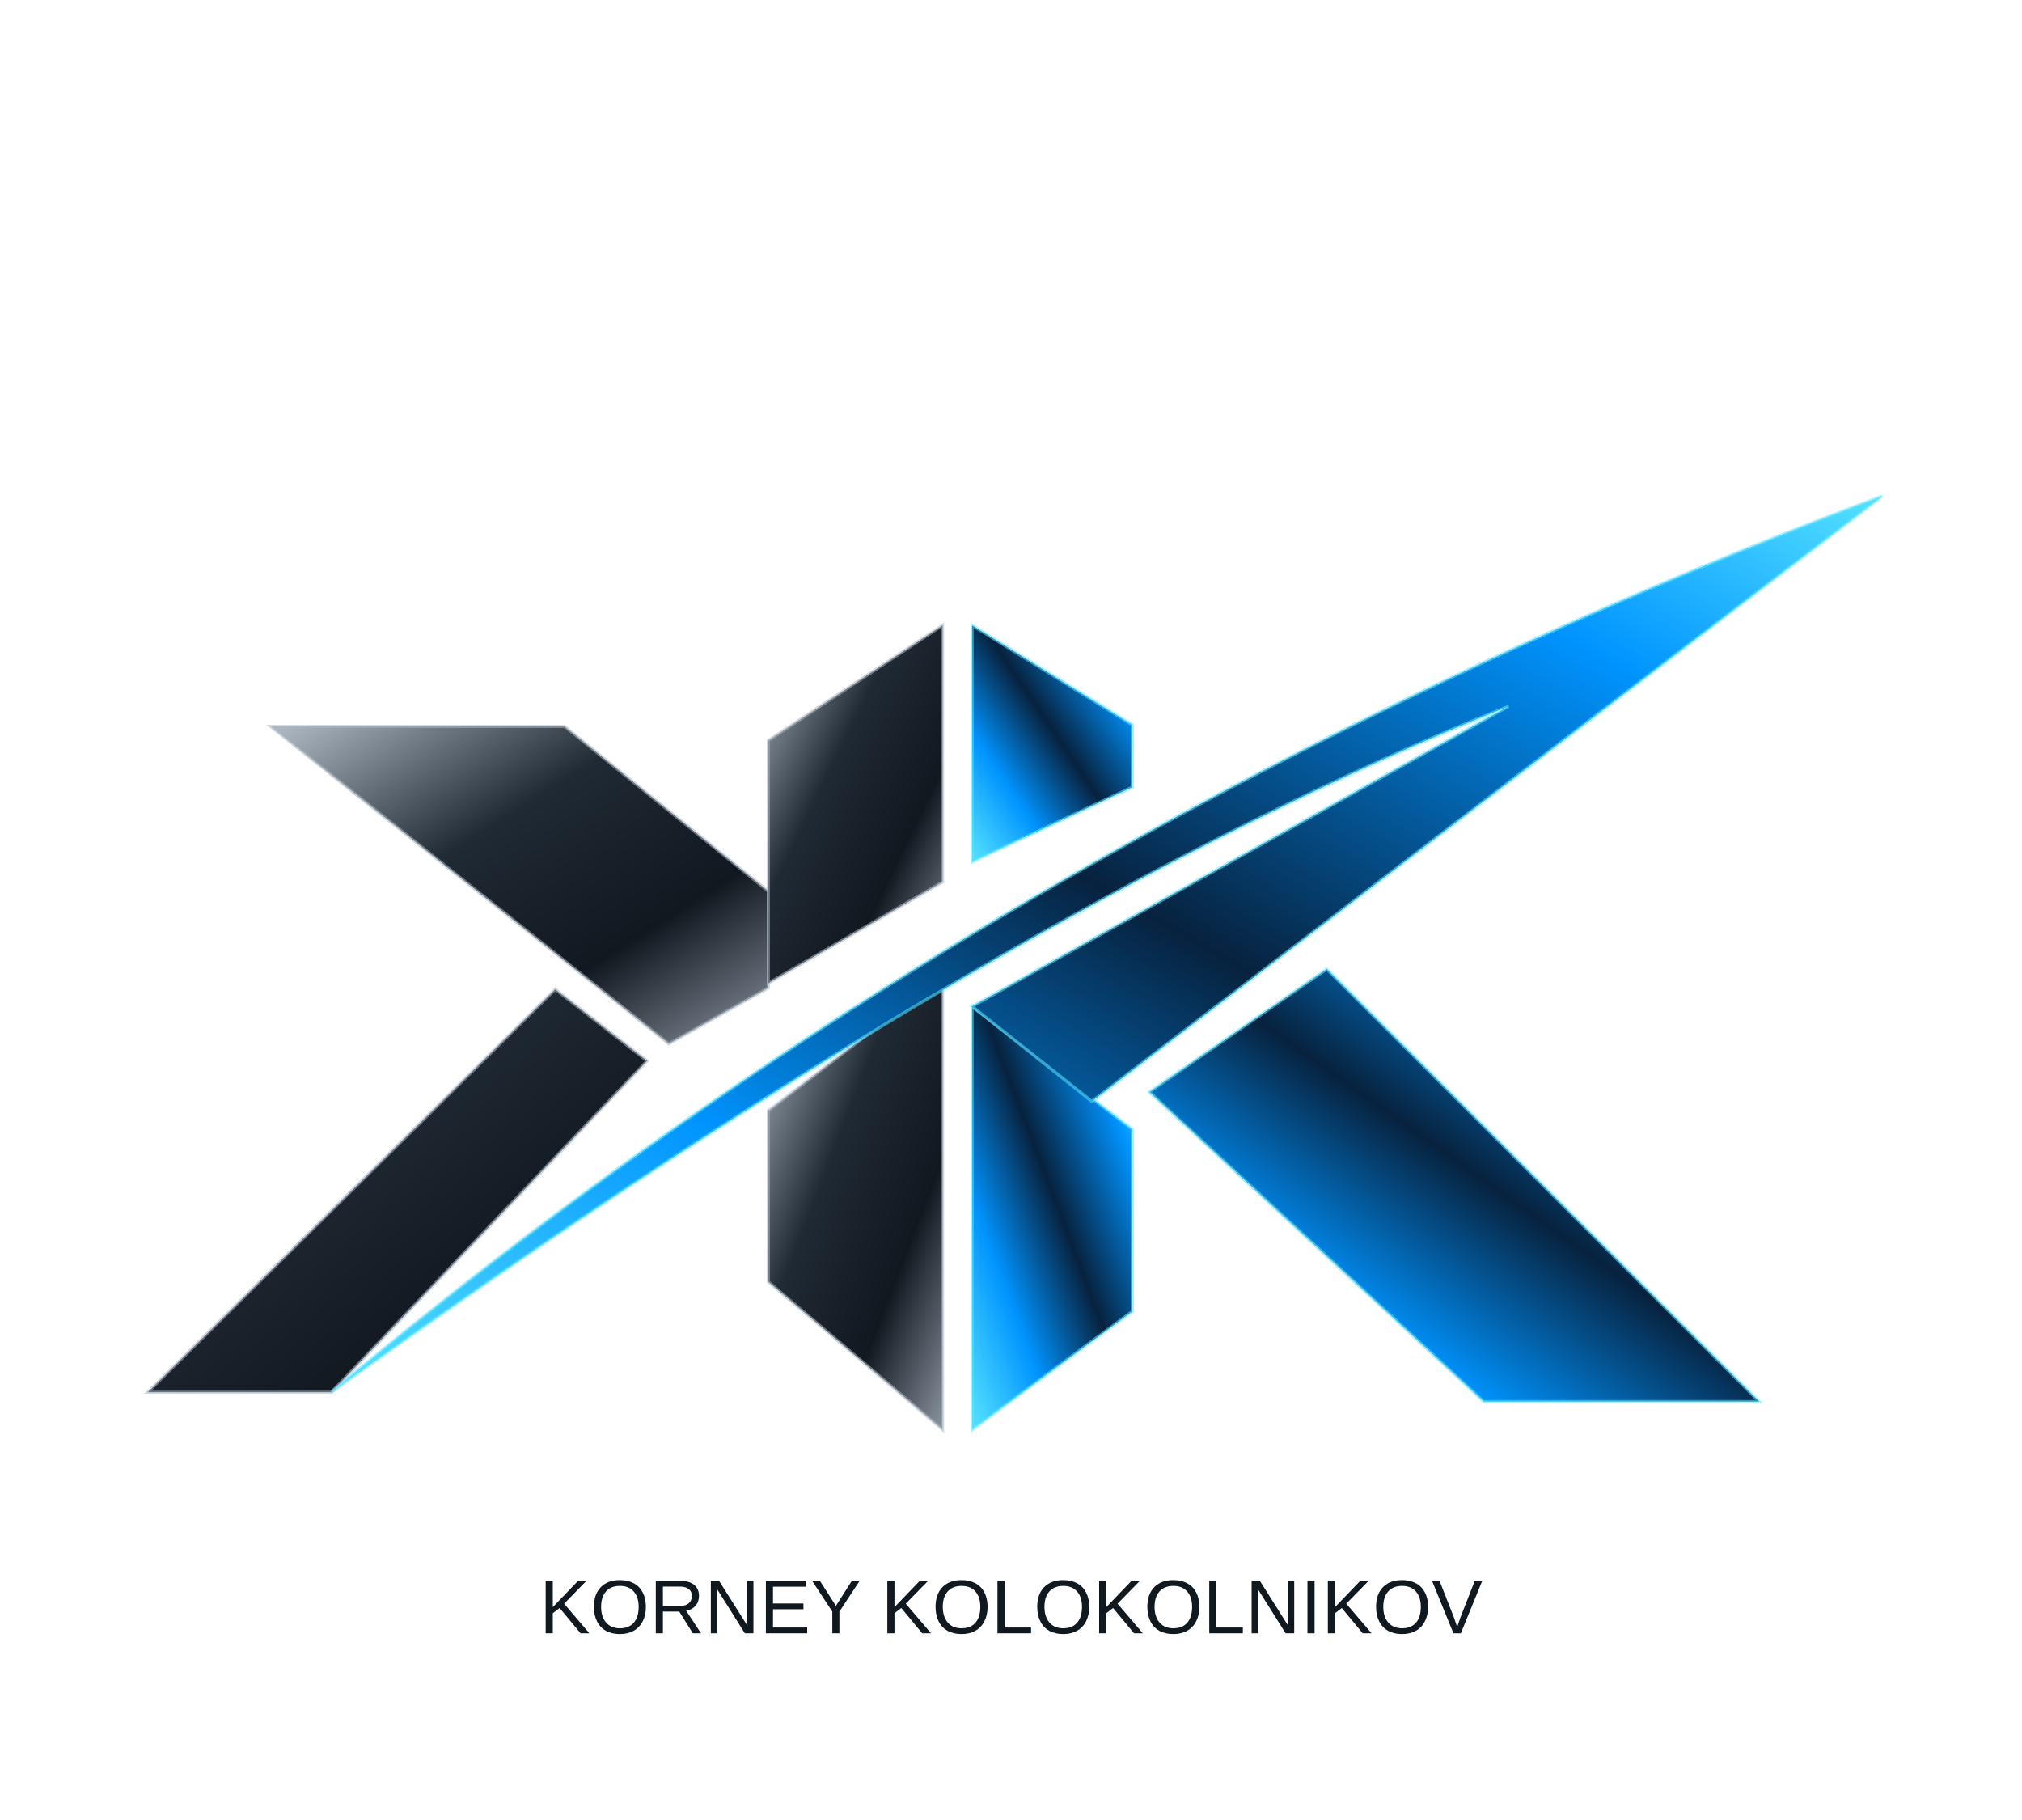
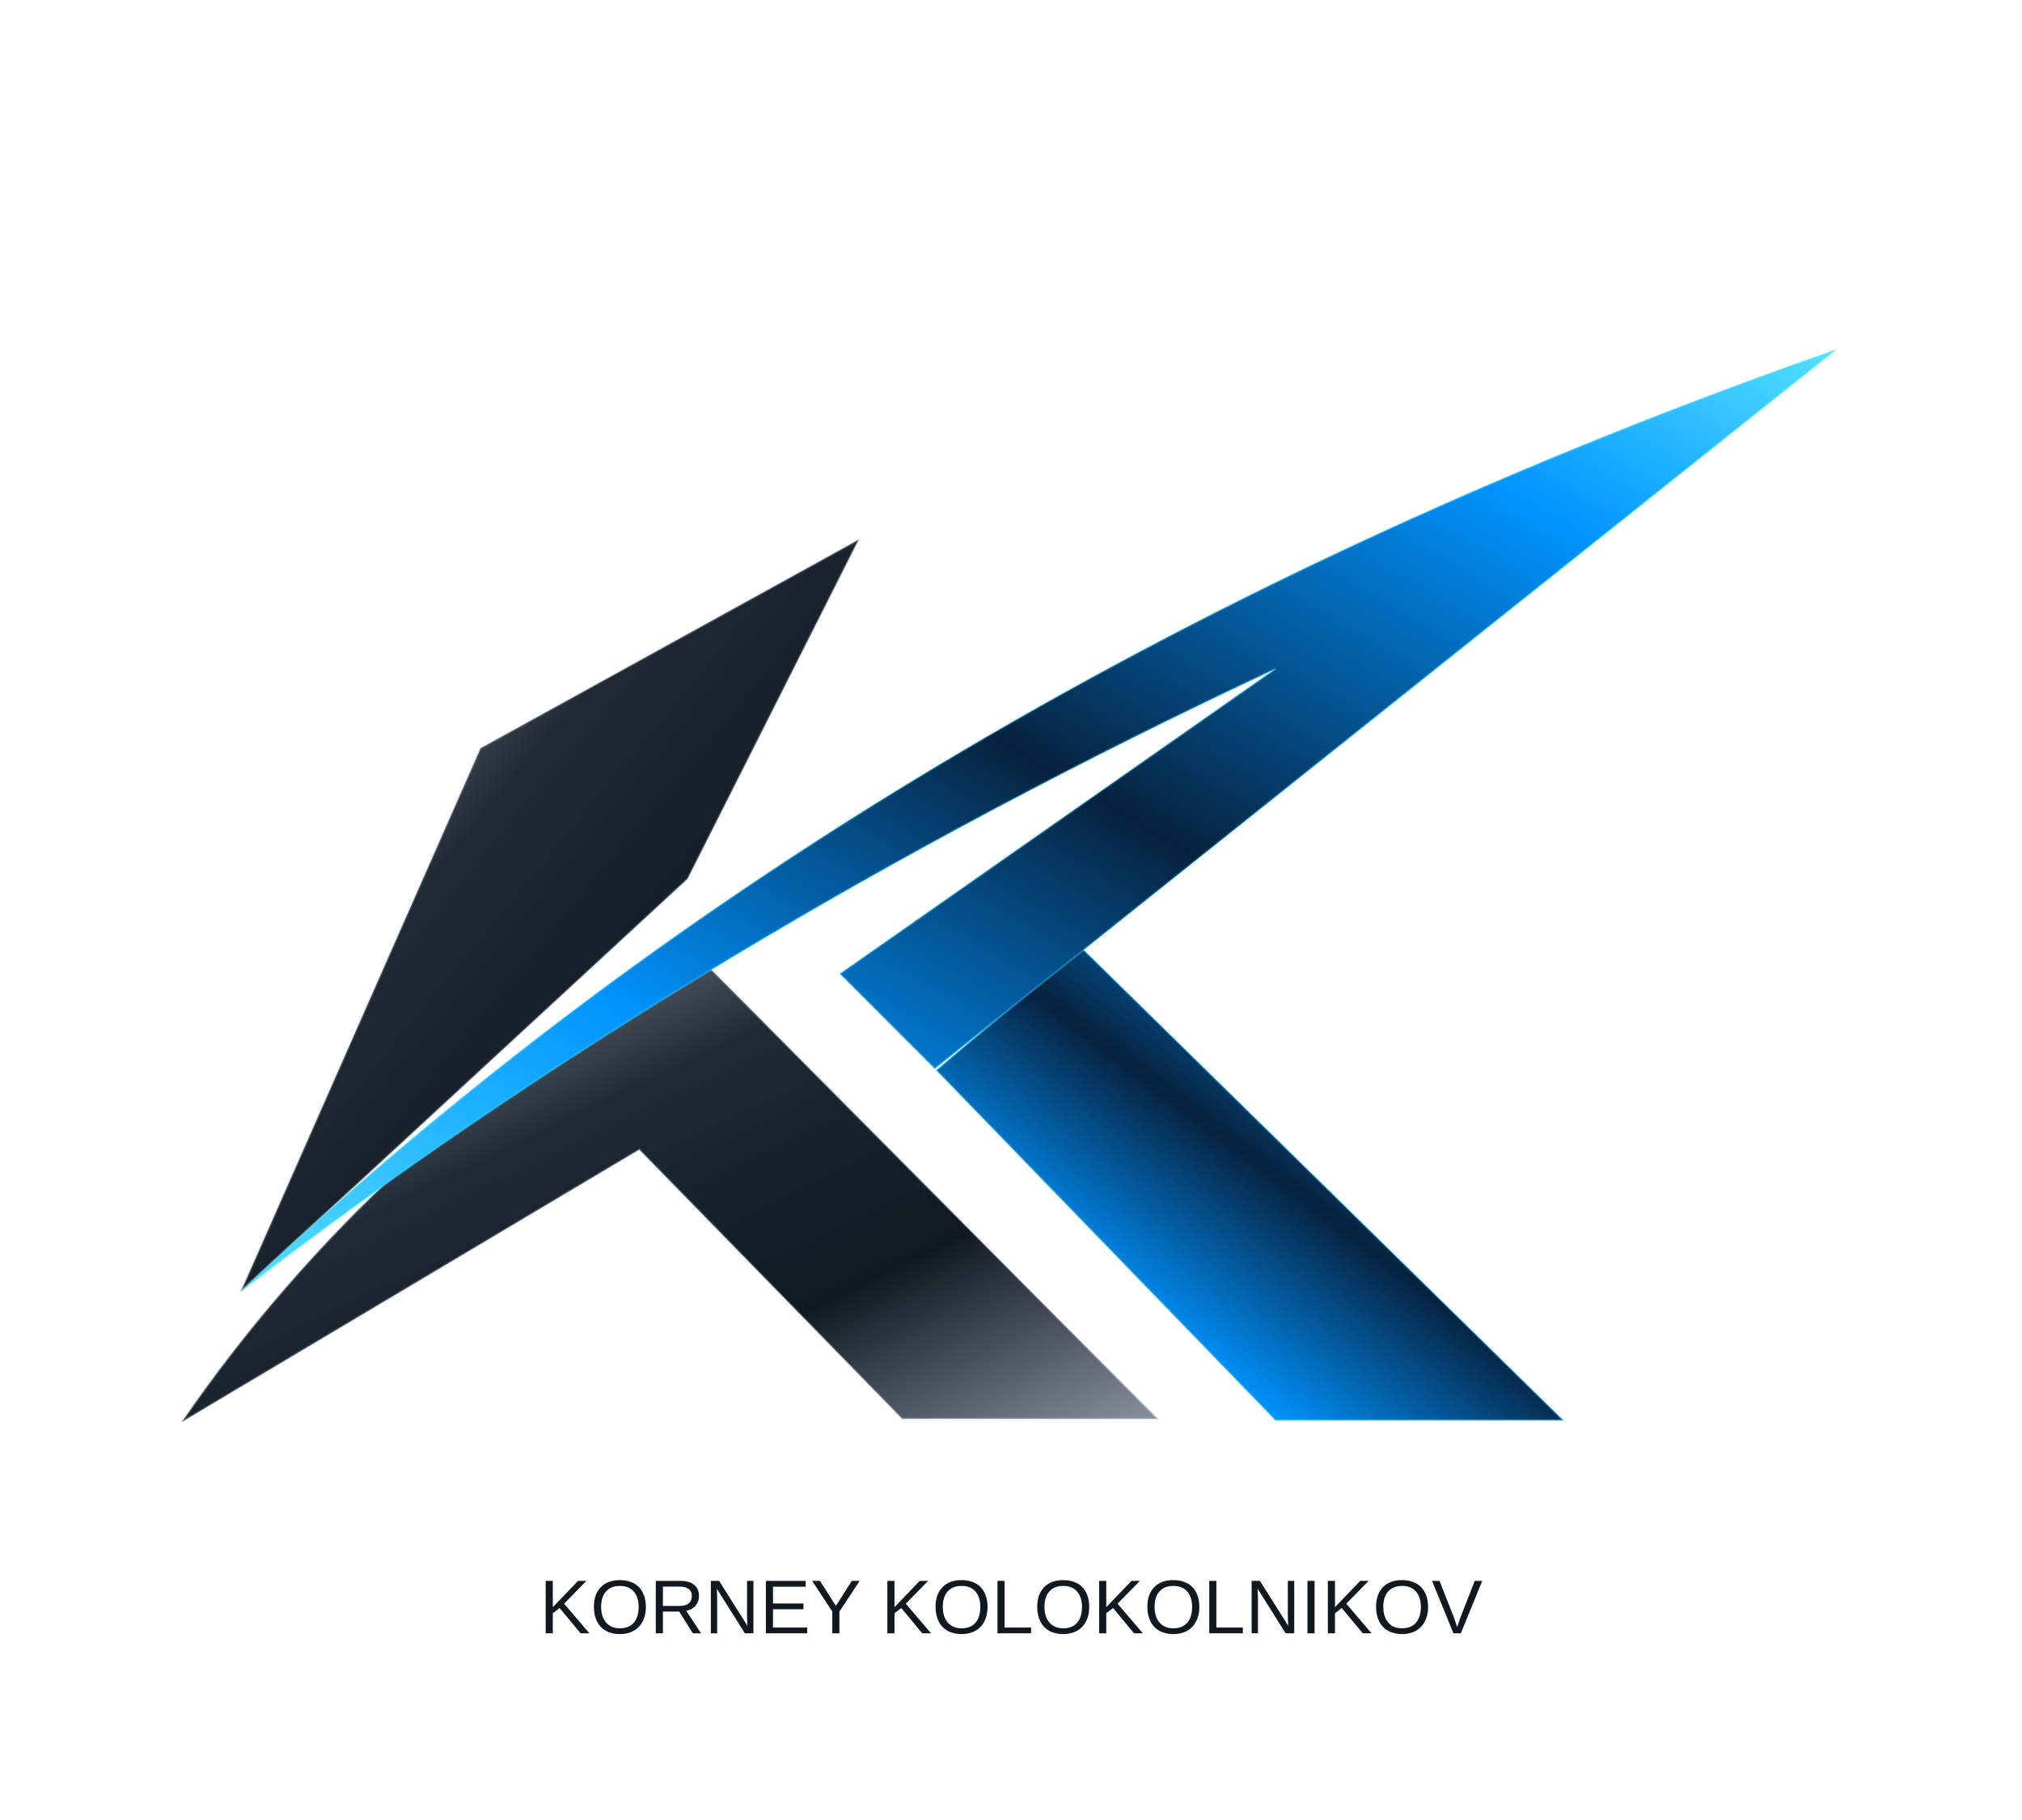
<svg xmlns="http://www.w3.org/2000/svg" role="img" viewBox="0 0 1300 1170">
  <defs>
    <linearGradient id="metal" x1="0" y1="0" x2="1" y2="1">
      <stop stop-color="#b3bdc8" />
      <stop offset=".38" stop-color="#202a34" />
      <stop offset=".7" stop-color="#101820" />
      <stop offset="1" stop-color="#8a949f" />
    </linearGradient>
    <linearGradient id="colour" x1="0" y1="1" x2="1" y2="0">
      <stop stop-color="#57e3ff" />
      <stop offset=".27" stop-color="#0094ff" />
      <stop offset=".53" stop-color="#07223e" />
      <stop offset=".82" stop-color="#0094ff" />
      <stop offset="1" stop-color="#57e3ff" />
    </linearGradient>
  </defs>
-   <g transform="translate(0 45)">
-     <path d="M174 422H363L494 528V590L430 626Z" fill="url(#metal)" stroke="#a9b5c3" stroke-opacity=".55" stroke-width="2" />
-     <path d="M95 850 357 591 416 637 213 850Z" fill="url(#metal)" stroke="#a9b5c3" stroke-opacity=".55" stroke-width="2" />
-     <path d="M494 431 606 357V522L494 587Z" fill="url(#metal)" stroke="#a9b5c3" stroke-opacity=".55" stroke-width="2" />
-     <path d="M494 669 606 583V874L494 779Z" fill="url(#metal)" stroke="#a9b5c3" stroke-opacity=".55" stroke-width="2" />
-     <path d="M625 357 728 421V461L625 509Z" fill="url(#colour)" stroke="#57e3ff" stroke-opacity=".55" stroke-width="2" />
-     <path d="M625 602 728 681V798L625 874Z" fill="url(#colour)" stroke="#57e3ff" stroke-opacity=".55" stroke-width="2" />
-     <path d="M739 657 853 578 1131 856H954Z" fill="url(#colour)" stroke="#57e3ff" stroke-opacity=".55" stroke-width="2" />
-     <path d="M213 850Q650 483 1210 274L702 663 625 602 970 409Q650 536 213 850Z" fill="url(#colour)" stroke="#57e3ff" stroke-opacity=".55" stroke-width="2" />
-   </g>
+   <path d="M155 830 309 481 552 347 442 565Z" fill="url(#metal)" stroke="#a9b5c3" stroke-opacity=".3" stroke-width="1.4" />
+   <path d="M117 914Q240 735 445 611L744 912H580L411 739Z" fill="url(#metal)" stroke="#a9b5c3" stroke-opacity=".3" stroke-width="1.4" />
+   <path d="M602 688 695 609 1005 913H820Z" fill="url(#colour)" stroke="#57e3ff" stroke-opacity=".3" stroke-width="1.4" />
+   <path d="M155 830Q570 438 1180 225L601 687 540 626 820 430Q450 603 155 830Z" fill="url(#colour)" stroke="#57e3ff" stroke-opacity=".3" stroke-width="1.4" />
  <text x="650" y="1050" text-anchor="middle" textLength="1070" lengthAdjust="spacing" font-family="Arial,Helvetica,sans-serif" font-size="49" font-weight="400" fill="#101820">KORNEY KOLOKOLNIKOV</text>
</svg>
